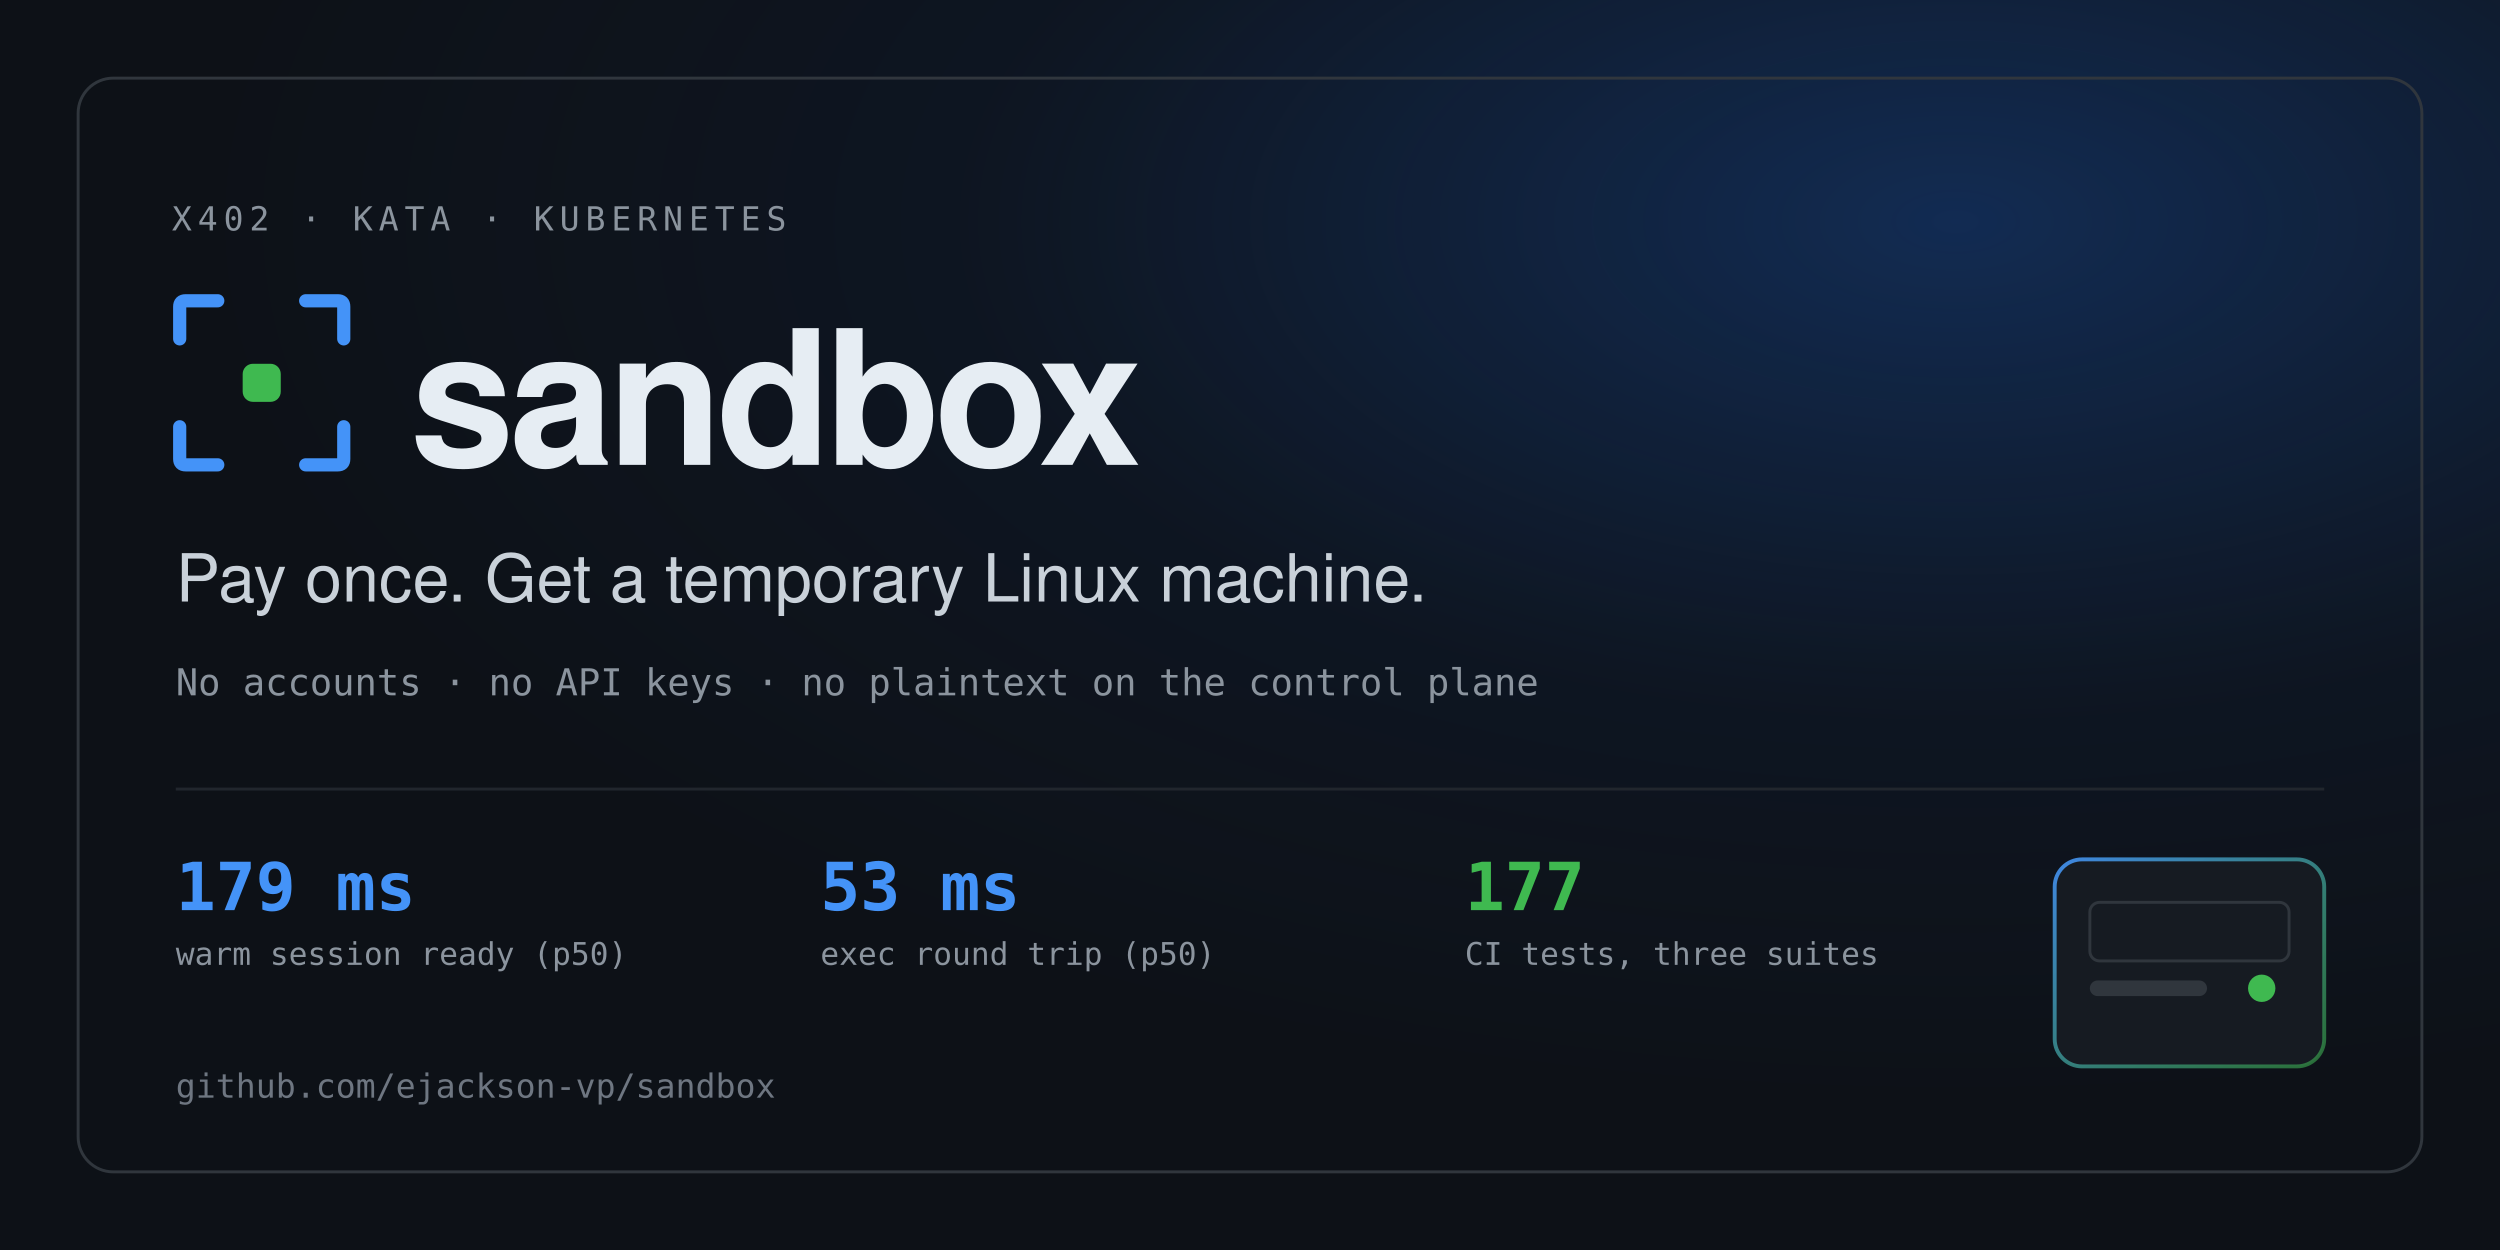
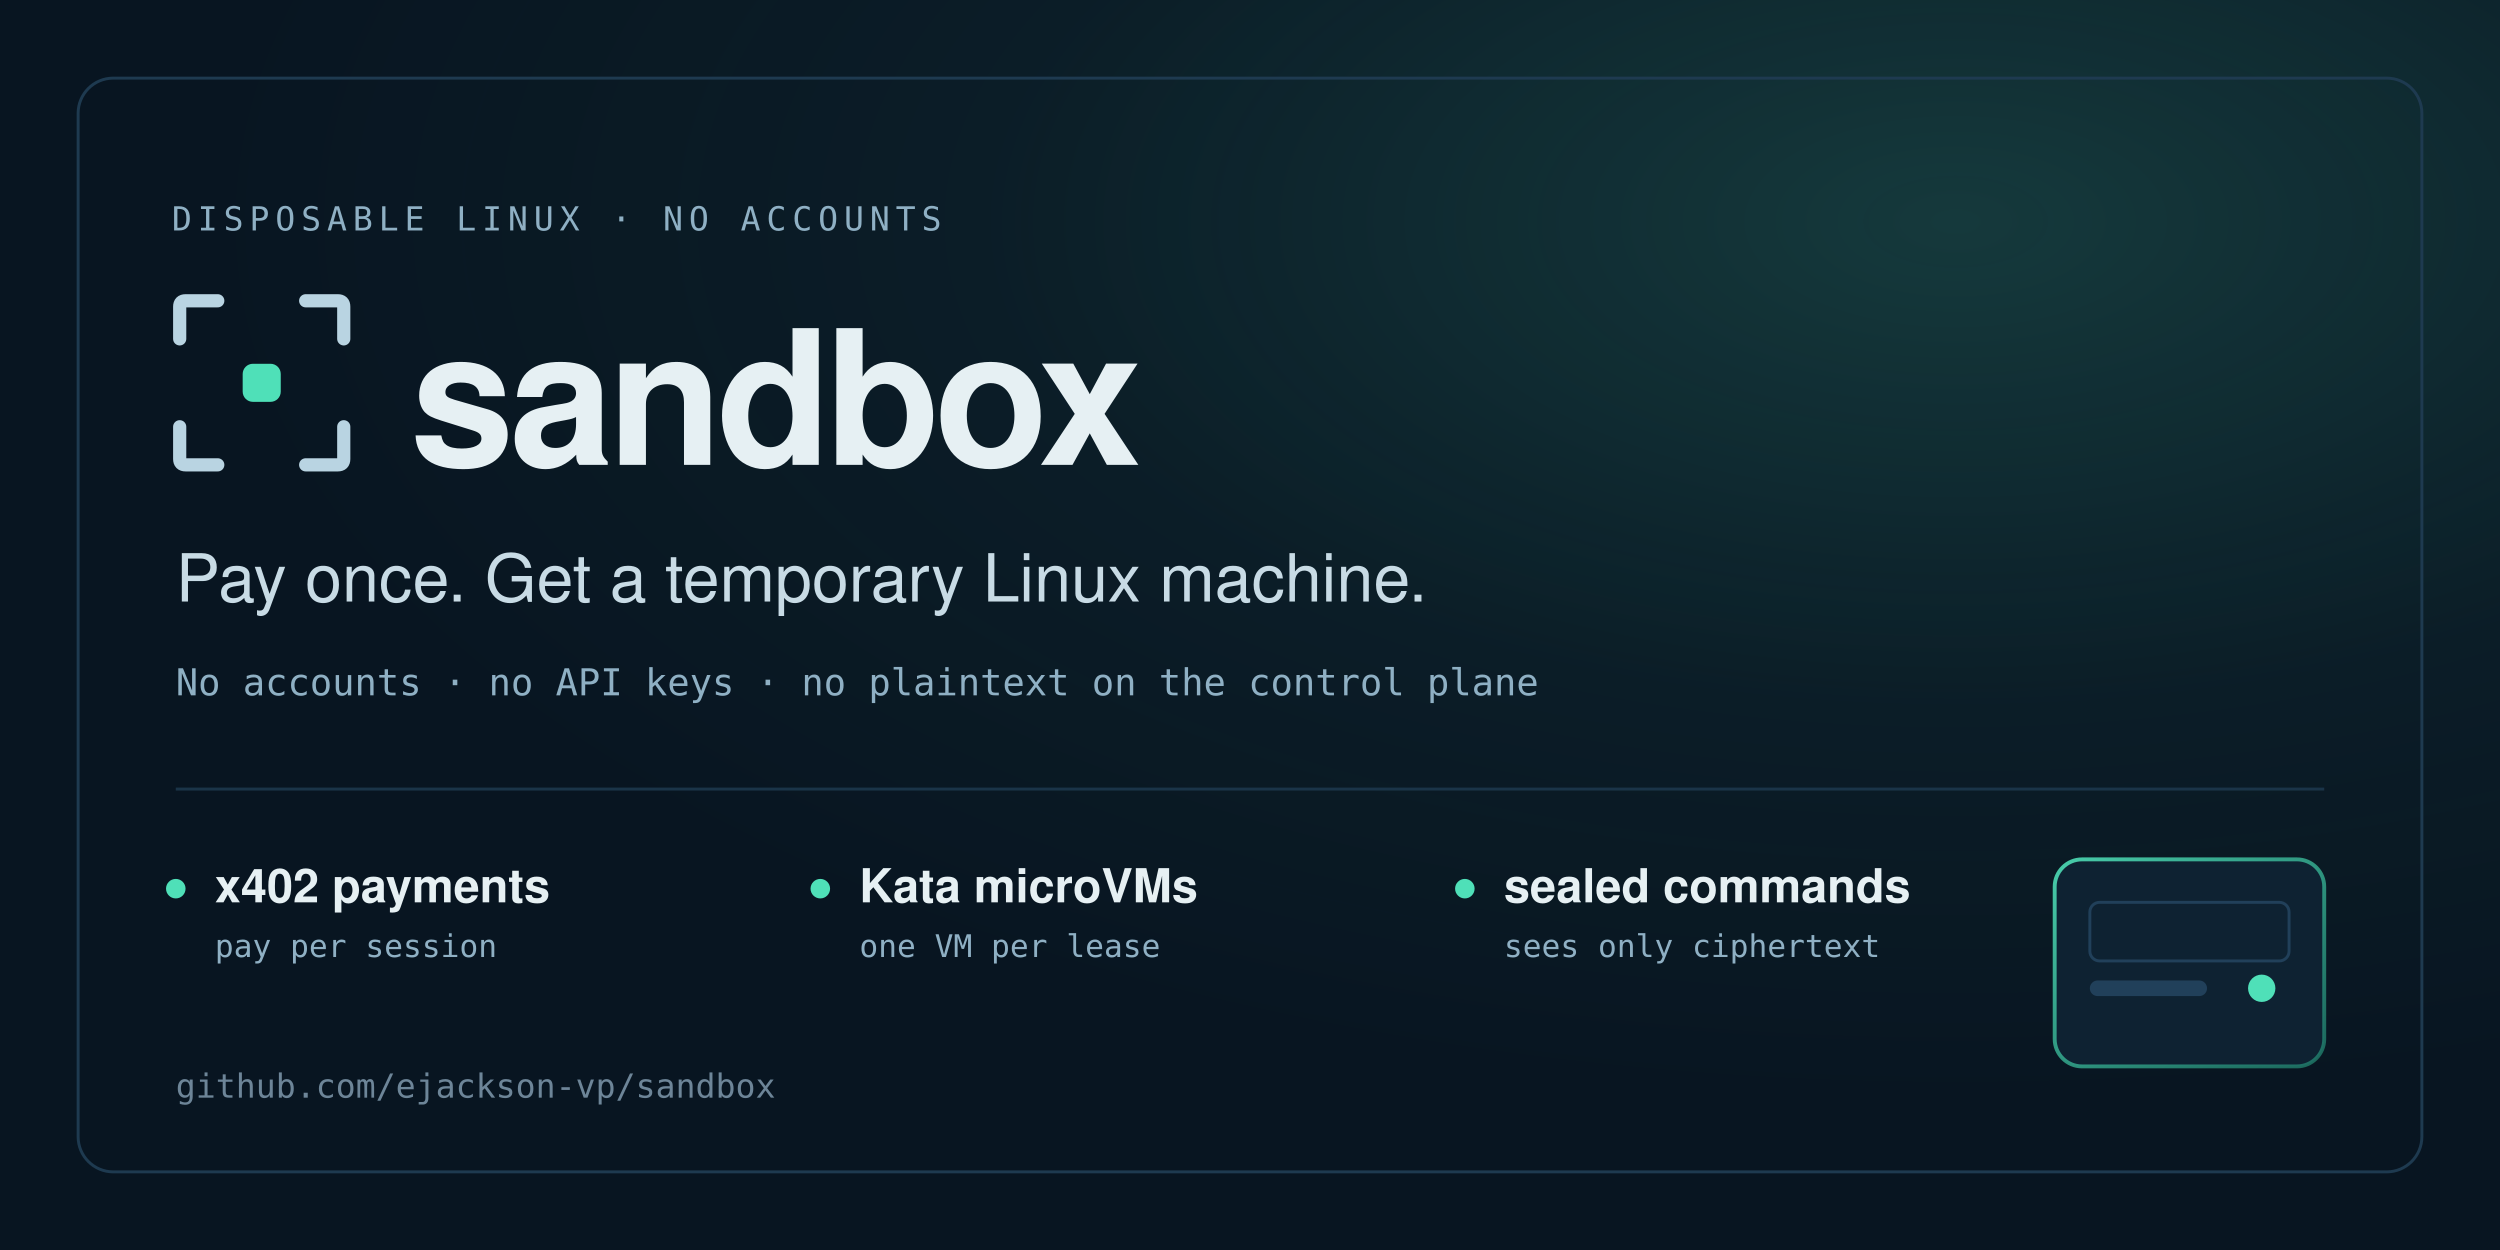
<svg xmlns="http://www.w3.org/2000/svg" viewBox="0 0 1280 640" width="1280" height="640" role="img" aria-labelledby="t">
  <defs>
    <radialGradient id="glow" cx="78%" cy="18%" r="70%">
-       <stop offset="0%" stop-color="#1f6feb" stop-opacity="0.28" />
-       <stop offset="55%" stop-color="#1f6feb" stop-opacity="0.05" />
-       <stop offset="100%" stop-color="#1f6feb" stop-opacity="0" />
+       <stop offset="0%" stop-color="#4fe0b8" stop-opacity="0.18" />
+       <stop offset="55%" stop-color="#4fe0b8" stop-opacity="0.04" />
+       <stop offset="100%" stop-color="#4fe0b8" stop-opacity="0" />
    </radialGradient>
    <linearGradient id="edge" x1="0" y1="0" x2="1" y2="1">
-       <stop offset="0%" stop-color="#4493f8" stop-opacity="0.9" />
-       <stop offset="100%" stop-color="#3fb950" stop-opacity="0.55" />
+       <stop offset="0%" stop-color="#4fe0b8" stop-opacity="0.9" />
+       <stop offset="100%" stop-color="#2aa889" stop-opacity="0.55" />
    </linearGradient>
  </defs>
-   <rect width="1280" height="640" fill="#0d1117" />
+   <rect width="1280" height="640" fill="#081521" />
  <rect width="1280" height="640" fill="url(#glow)" />
-   <rect x="40" y="40" width="1200" height="560" rx="18" fill="none" stroke="#30363d" stroke-width="1.5" />
-   <text x="88" y="118" fill="#8b949e" font-family="ui-monospace, SFMono-Regular, Menlo, monospace" font-size="17" letter-spacing="3">X402 · KATA · KUBERNETES</text>
+   <rect x="40" y="40" width="1200" height="560" rx="18" fill="none" stroke="#1e3a50" stroke-width="1.5" />
+   <text x="88" y="118" fill="#8fb0c4" font-family="ui-monospace, SFMono-Regular, Menlo, monospace" font-size="17" letter-spacing="3">DISPOSABLE LINUX · NO ACCOUNTS</text>
  <g transform="translate(86, 148) scale(1.5)">
-     <path d="M17 4 H6 Q4 4 4 6 V17" fill="none" stroke="#4493f8" stroke-width="4.5" stroke-linecap="round" stroke-linejoin="round" />
-     <path d="M47 4 H58 Q60 4 60 6 V17" fill="none" stroke="#4493f8" stroke-width="4.5" stroke-linecap="round" stroke-linejoin="round" />
-     <path d="M4 47 V58 Q4 60 6 60 H17" fill="none" stroke="#4493f8" stroke-width="4.5" stroke-linecap="round" stroke-linejoin="round" />
-     <path d="M60 47 V58 Q60 60 58 60 H47" fill="none" stroke="#4493f8" stroke-width="4.5" stroke-linecap="round" stroke-linejoin="round" />
-     <rect x="25.5" y="25.5" width="13" height="13" rx="3.5" fill="#3fb950" />
+     <path d="M17 4 H6 Q4 4 4 6 V17" fill="none" stroke="#b9d4e2" stroke-width="4.5" stroke-linecap="round" stroke-linejoin="round" />
+     <path d="M47 4 H58 Q60 4 60 6 V17" fill="none" stroke="#b9d4e2" stroke-width="4.5" stroke-linecap="round" stroke-linejoin="round" />
+     <path d="M4 47 V58 Q4 60 6 60 H17" fill="none" stroke="#b9d4e2" stroke-width="4.5" stroke-linecap="round" stroke-linejoin="round" />
+     <path d="M60 47 V58 Q60 60 58 60 H47" fill="none" stroke="#b9d4e2" stroke-width="4.5" stroke-linecap="round" stroke-linejoin="round" />
+     <rect x="25.5" y="25.5" width="13" height="13" rx="3.5" fill="#4fe0b8" />
  </g>
-   <text x="210" y="238" fill="#e6edf3" font-family="-apple-system, BlinkMacSystemFont, 'Segoe UI', Helvetica, Arial, sans-serif" font-size="96" font-weight="700" letter-spacing="-3">sandbox</text>
-   <text x="90" y="308" fill="#c9d1d9" font-family="-apple-system, BlinkMacSystemFont, 'Segoe UI', Helvetica, Arial, sans-serif" font-size="34" font-weight="500">Pay once. Get a temporary Linux machine.</text>
-   <text x="90" y="356" fill="#8b949e" font-family="ui-monospace, SFMono-Regular, Menlo, monospace" font-size="19">No accounts · no API keys · no plaintext on the control plane</text>
-   <line x1="90" y1="404" x2="1190" y2="404" stroke="#21262d" stroke-width="1.5" />
-   <g font-family="ui-monospace, SFMono-Regular, Menlo, monospace">
-     <text x="90" y="466" fill="#4493f8" font-size="34" font-weight="700">179 ms</text>
-     <text x="90" y="494" fill="#8b949e" font-size="16">warm session ready (p50)</text>
-     <text x="420" y="466" fill="#4493f8" font-size="34" font-weight="700">53 ms</text>
-     <text x="420" y="494" fill="#8b949e" font-size="16">exec round trip (p50)</text>
-     <text x="750" y="466" fill="#3fb950" font-size="34" font-weight="700">177</text>
-     <text x="750" y="494" fill="#8b949e" font-size="16">CI tests, three suites</text>
+   <text x="210" y="238" fill="#e6f0f3" font-family="-apple-system, BlinkMacSystemFont, 'Segoe UI', Helvetica, Arial, sans-serif" font-size="96" font-weight="700" letter-spacing="-3">sandbox</text>
+   <text x="90" y="308" fill="#c8dbe5" font-family="-apple-system, BlinkMacSystemFont, 'Segoe UI', Helvetica, Arial, sans-serif" font-size="34" font-weight="500">Pay once. Get a temporary Linux machine.</text>
+   <text x="90" y="356" fill="#8fb0c4" font-family="ui-monospace, SFMono-Regular, Menlo, monospace" font-size="19">No accounts · no API keys · no plaintext on the control plane</text>
+   <line x1="90" y1="404" x2="1190" y2="404" stroke="#1a3448" stroke-width="1.5" />
+   <g font-family="-apple-system, BlinkMacSystemFont, 'Segoe UI', Helvetica, Arial, sans-serif">
+     <circle cx="90" cy="455" r="5" fill="#4fe0b8" />
+     <text x="110" y="462" fill="#e6f0f3" font-size="24" font-weight="600">x402 payments</text>
+     <text x="110" y="490" fill="#8fb0c4" font-family="ui-monospace, SFMono-Regular, Menlo, monospace" font-size="16">pay per session</text>
+     <circle cx="420" cy="455" r="5" fill="#4fe0b8" />
+     <text x="440" y="462" fill="#e6f0f3" font-size="24" font-weight="600">Kata microVMs</text>
+     <text x="440" y="490" fill="#8fb0c4" font-family="ui-monospace, SFMono-Regular, Menlo, monospace" font-size="16">one VM per lease</text>
+     <circle cx="750" cy="455" r="5" fill="#4fe0b8" />
+     <text x="770" y="462" fill="#e6f0f3" font-size="24" font-weight="600">sealed commands</text>
+     <text x="770" y="490" fill="#8fb0c4" font-family="ui-monospace, SFMono-Regular, Menlo, monospace" font-size="16">sees only ciphertext</text>
  </g>
  <g transform="translate(1052 440)">
-     <rect x="0" y="0" width="138" height="106" rx="14" fill="#161b22" stroke="url(#edge)" stroke-width="2" />
-     <rect x="18" y="22" width="102" height="30" rx="5" fill="none" stroke="#30363d" stroke-width="1.5" />
-     <rect x="18" y="62" width="60" height="8" rx="4" fill="#30363d" />
-     <circle cx="106" cy="66" r="7" fill="#3fb950" />
+     <rect x="0" y="0" width="138" height="106" rx="14" fill="#0e2232" stroke="url(#edge)" stroke-width="2" />
+     <rect x="18" y="22" width="102" height="30" rx="5" fill="none" stroke="#21405a" stroke-width="1.5" />
+     <rect x="18" y="62" width="60" height="8" rx="4" fill="#21405a" />
+     <circle cx="106" cy="66" r="7" fill="#4fe0b8" />
  </g>
-   <text x="90" y="562" fill="#6e7681" font-family="ui-monospace, SFMono-Regular, Menlo, monospace" font-size="17">github.com/ejackson-vp/sandbox</text>
+   <text x="90" y="562" fill="#6d8598" font-family="ui-monospace, SFMono-Regular, Menlo, monospace" font-size="17">github.com/ejackson-vp/sandbox</text>
</svg>
